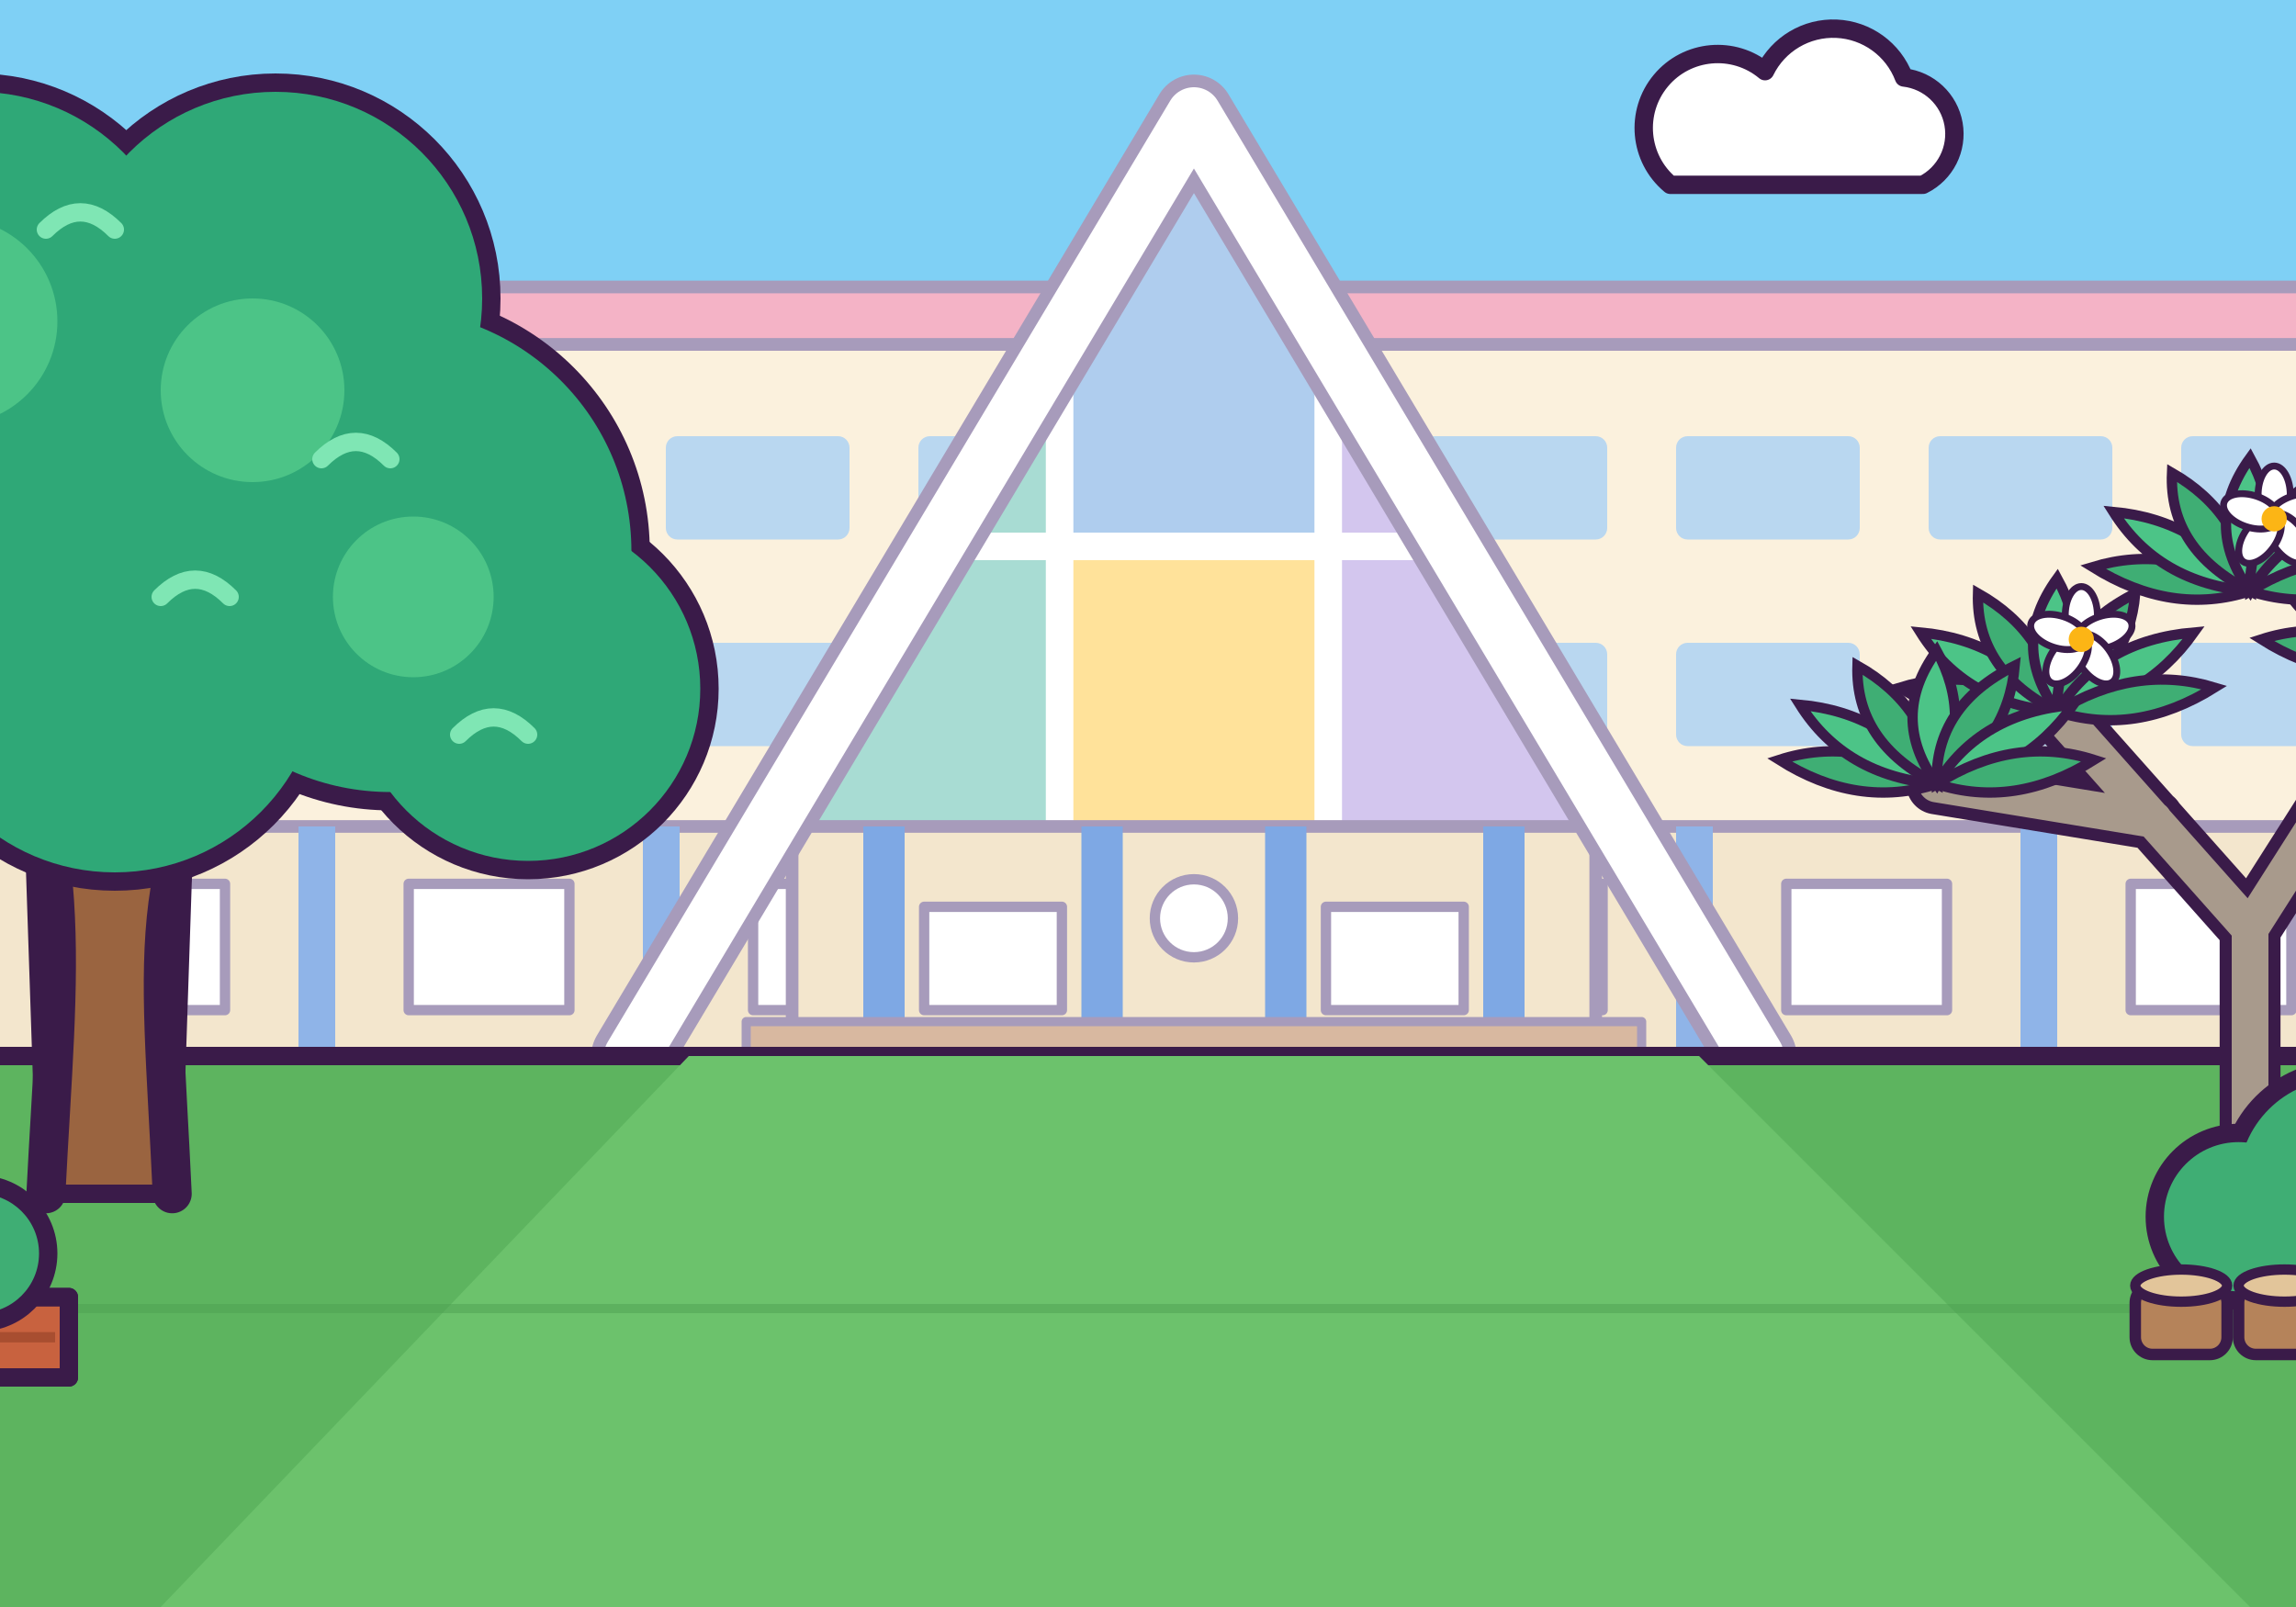
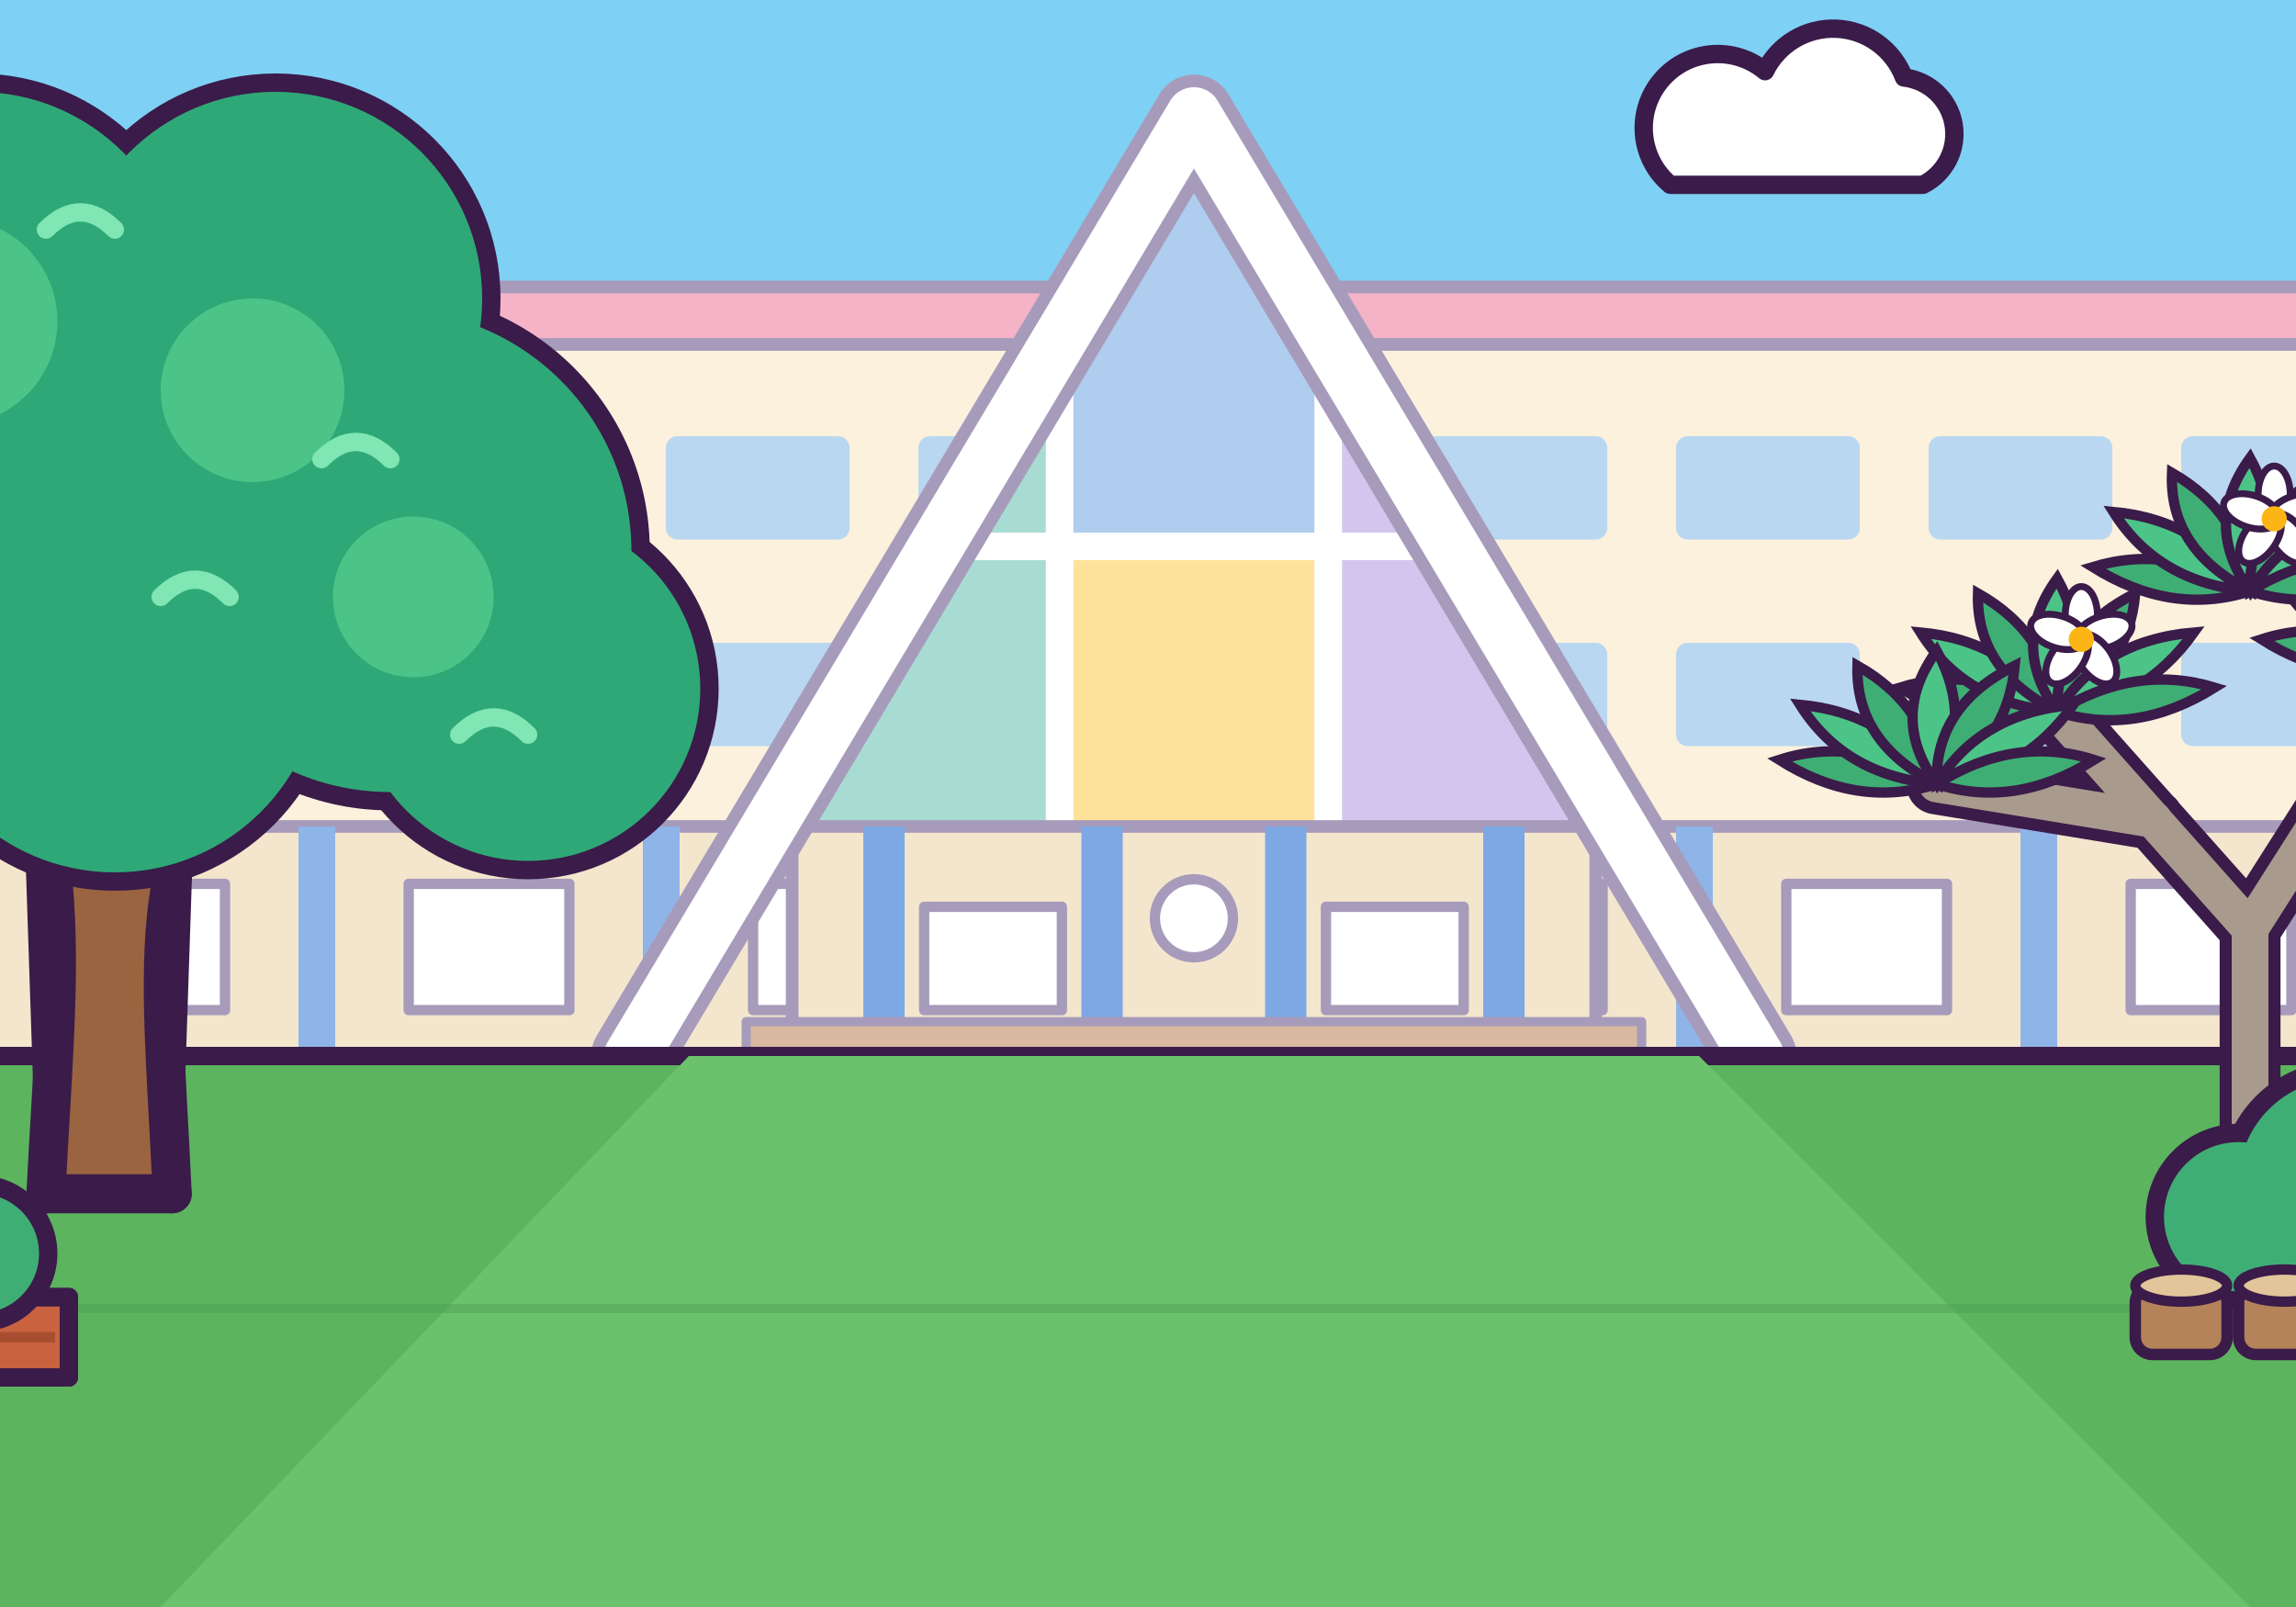
<svg xmlns="http://www.w3.org/2000/svg" viewBox="0 0 200 140" preserveAspectRatio="xMidYMax meet" overflow="visible">
  <rect x="-400" y="-300" width="1000" height="600" fill="#7FD0F5" />
  <g class="tp tp-cloud">
    <path transform="translate(140 4) scale(0.55)" d="M10 22 h40 a9 9 0 0 0 -3 -17 a12 12 0 0 0 -22 -1 a8 8 0 0 0 -15 18z" fill="#fff" stroke="#3A1B49" stroke-width="2.91" stroke-linejoin="round" />
  </g>
  <g class="tp tp-cloud">
    <path transform="translate(-60 6) scale(0.5)" d="M10 22 h40 a9 9 0 0 0 -3 -17 a12 12 0 0 0 -22 -1 a8 8 0 0 0 -15 18z" fill="#fff" stroke="#3A1B49" stroke-width="3.20" stroke-linejoin="round" />
  </g>
  <g class="bg-far">
    <rect x="-260" y="30" width="720" height="62" fill="#FBF1DD" stroke="#A79BBB" stroke-width="1.1" stroke-linejoin="round" />
    <rect x="-260" y="25" width="720" height="5" fill="#F4B3C6" stroke="#A79BBB" stroke-width="1.1" stroke-linejoin="round" />
    <rect x="-250" y="38" width="16" height="9" rx="1" fill="#B9D7F0" />
    <rect x="-228" y="38" width="16" height="9" rx="1" fill="#B9D7F0" />
    <rect x="-206" y="38" width="16" height="9" rx="1" fill="#B9D7F0" />
    <rect x="-184" y="38" width="16" height="9" rx="1" fill="#B9D7F0" />
    <rect x="-162" y="38" width="16" height="9" rx="1" fill="#B9D7F0" />
    <rect x="-140" y="38" width="16" height="9" rx="1" fill="#B9D7F0" />
    <rect x="-118" y="38" width="16" height="9" rx="1" fill="#B9D7F0" />
    <rect x="-96" y="38" width="16" height="9" rx="1" fill="#B9D7F0" />
    <rect x="-74" y="38" width="16" height="9" rx="1" fill="#B9D7F0" />
    <rect x="-52" y="38" width="16" height="9" rx="1" fill="#B9D7F0" />
    <rect x="-30" y="38" width="16" height="9" rx="1" fill="#B9D7F0" />
    <rect x="-8" y="38" width="16" height="9" rx="1" fill="#B9D7F0" />
    <rect x="14" y="38" width="16" height="9" rx="1" fill="#B9D7F0" />
    <rect x="36" y="38" width="16" height="9" rx="1" fill="#B9D7F0" />
    <rect x="58" y="38" width="16" height="9" rx="1" fill="#B9D7F0" />
    <rect x="80" y="38" width="16" height="9" rx="1" fill="#B9D7F0" />
    <rect x="102" y="38" width="16" height="9" rx="1" fill="#B9D7F0" />
    <rect x="124" y="38" width="16" height="9" rx="1" fill="#B9D7F0" />
    <rect x="146" y="38" width="16" height="9" rx="1" fill="#B9D7F0" />
    <rect x="168" y="38" width="16" height="9" rx="1" fill="#B9D7F0" />
    <rect x="190" y="38" width="16" height="9" rx="1" fill="#B9D7F0" />
    <rect x="212" y="38" width="16" height="9" rx="1" fill="#B9D7F0" />
    <rect x="234" y="38" width="16" height="9" rx="1" fill="#B9D7F0" />
    <rect x="256" y="38" width="16" height="9" rx="1" fill="#B9D7F0" />
    <rect x="278" y="38" width="16" height="9" rx="1" fill="#B9D7F0" />
    <rect x="300" y="38" width="16" height="9" rx="1" fill="#B9D7F0" />
    <rect x="322" y="38" width="16" height="9" rx="1" fill="#B9D7F0" />
    <rect x="344" y="38" width="16" height="9" rx="1" fill="#B9D7F0" />
    <rect x="366" y="38" width="16" height="9" rx="1" fill="#B9D7F0" />
    <rect x="388" y="38" width="16" height="9" rx="1" fill="#B9D7F0" />
    <rect x="410" y="38" width="16" height="9" rx="1" fill="#B9D7F0" />
    <rect x="432" y="38" width="16" height="9" rx="1" fill="#B9D7F0" />
    <rect x="454" y="38" width="16" height="9" rx="1" fill="#B9D7F0" />
    <rect x="-250" y="56" width="16" height="9" rx="1" fill="#B9D7F0" />
    <rect x="-228" y="56" width="16" height="9" rx="1" fill="#B9D7F0" />
    <rect x="-206" y="56" width="16" height="9" rx="1" fill="#B9D7F0" />
    <rect x="-184" y="56" width="16" height="9" rx="1" fill="#B9D7F0" />
    <rect x="-162" y="56" width="16" height="9" rx="1" fill="#B9D7F0" />
    <rect x="-140" y="56" width="16" height="9" rx="1" fill="#B9D7F0" />
    <rect x="-118" y="56" width="16" height="9" rx="1" fill="#B9D7F0" />
    <rect x="-96" y="56" width="16" height="9" rx="1" fill="#B9D7F0" />
    <rect x="-74" y="56" width="16" height="9" rx="1" fill="#B9D7F0" />
    <rect x="-52" y="56" width="16" height="9" rx="1" fill="#B9D7F0" />
    <rect x="-30" y="56" width="16" height="9" rx="1" fill="#B9D7F0" />
    <rect x="-8" y="56" width="16" height="9" rx="1" fill="#B9D7F0" />
    <rect x="14" y="56" width="16" height="9" rx="1" fill="#B9D7F0" />
    <rect x="36" y="56" width="16" height="9" rx="1" fill="#B9D7F0" />
    <rect x="58" y="56" width="16" height="9" rx="1" fill="#B9D7F0" />
    <rect x="80" y="56" width="16" height="9" rx="1" fill="#B9D7F0" />
    <rect x="102" y="56" width="16" height="9" rx="1" fill="#B9D7F0" />
    <rect x="124" y="56" width="16" height="9" rx="1" fill="#B9D7F0" />
    <rect x="146" y="56" width="16" height="9" rx="1" fill="#B9D7F0" />
    <rect x="168" y="56" width="16" height="9" rx="1" fill="#B9D7F0" />
    <rect x="190" y="56" width="16" height="9" rx="1" fill="#B9D7F0" />
    <rect x="212" y="56" width="16" height="9" rx="1" fill="#B9D7F0" />
    <rect x="234" y="56" width="16" height="9" rx="1" fill="#B9D7F0" />
    <rect x="256" y="56" width="16" height="9" rx="1" fill="#B9D7F0" />
    <rect x="278" y="56" width="16" height="9" rx="1" fill="#B9D7F0" />
    <rect x="300" y="56" width="16" height="9" rx="1" fill="#B9D7F0" />
    <rect x="322" y="56" width="16" height="9" rx="1" fill="#B9D7F0" />
    <rect x="344" y="56" width="16" height="9" rx="1" fill="#B9D7F0" />
    <rect x="366" y="56" width="16" height="9" rx="1" fill="#B9D7F0" />
    <rect x="388" y="56" width="16" height="9" rx="1" fill="#B9D7F0" />
    <rect x="410" y="56" width="16" height="9" rx="1" fill="#B9D7F0" />
    <rect x="432" y="56" width="16" height="9" rx="1" fill="#B9D7F0" />
    <rect x="454" y="56" width="16" height="9" rx="1" fill="#B9D7F0" />
    <rect x="-260" y="72" width="720" height="20" fill="#F3E6CD" stroke="#A79BBB" stroke-width="1.1" stroke-linejoin="round" />
    <rect x="-234.4" y="77" width="14" height="11" fill="#fff" stroke="#A79BBB" stroke-width="0.9" stroke-linejoin="round" />
    <rect x="-244" y="72" width="3.2" height="20" fill="#8FB4E8" />
    <rect x="-204.4" y="77" width="14" height="11" fill="#fff" stroke="#A79BBB" stroke-width="0.9" stroke-linejoin="round" />
    <rect x="-214" y="72" width="3.2" height="20" fill="#8FB4E8" />
    <rect x="-174.4" y="77" width="14" height="11" fill="#fff" stroke="#A79BBB" stroke-width="0.9" stroke-linejoin="round" />
    <rect x="-184" y="72" width="3.2" height="20" fill="#8FB4E8" />
    <rect x="-144.4" y="77" width="14" height="11" fill="#fff" stroke="#A79BBB" stroke-width="0.9" stroke-linejoin="round" />
    <rect x="-154" y="72" width="3.2" height="20" fill="#8FB4E8" />
    <rect x="-114.4" y="77" width="14" height="11" fill="#fff" stroke="#A79BBB" stroke-width="0.9" stroke-linejoin="round" />
    <rect x="-124" y="72" width="3.2" height="20" fill="#8FB4E8" />
    <rect x="-84.4" y="77" width="14" height="11" fill="#fff" stroke="#A79BBB" stroke-width="0.9" stroke-linejoin="round" />
    <rect x="-94" y="72" width="3.2" height="20" fill="#8FB4E8" />
    <rect x="-54.4" y="77" width="14" height="11" fill="#fff" stroke="#A79BBB" stroke-width="0.9" stroke-linejoin="round" />
    <rect x="-64" y="72" width="3.2" height="20" fill="#8FB4E8" />
    <rect x="-24.4" y="77" width="14" height="11" fill="#fff" stroke="#A79BBB" stroke-width="0.9" stroke-linejoin="round" />
    <rect x="-34" y="72" width="3.2" height="20" fill="#8FB4E8" />
    <rect x="5.6" y="77" width="14" height="11" fill="#fff" stroke="#A79BBB" stroke-width="0.9" stroke-linejoin="round" />
    <rect x="-4" y="72" width="3.2" height="20" fill="#8FB4E8" />
    <rect x="35.6" y="77" width="14" height="11" fill="#fff" stroke="#A79BBB" stroke-width="0.9" stroke-linejoin="round" />
    <rect x="26" y="72" width="3.2" height="20" fill="#8FB4E8" />
    <rect x="65.6" y="77" width="14" height="11" fill="#fff" stroke="#A79BBB" stroke-width="0.9" stroke-linejoin="round" />
    <rect x="56" y="72" width="3.2" height="20" fill="#8FB4E8" />
    <rect x="95.6" y="77" width="14" height="11" fill="#fff" stroke="#A79BBB" stroke-width="0.9" stroke-linejoin="round" />
    <rect x="86" y="72" width="3.2" height="20" fill="#8FB4E8" />
    <rect x="125.6" y="77" width="14" height="11" fill="#fff" stroke="#A79BBB" stroke-width="0.9" stroke-linejoin="round" />
    <rect x="116" y="72" width="3.2" height="20" fill="#8FB4E8" />
    <rect x="155.6" y="77" width="14" height="11" fill="#fff" stroke="#A79BBB" stroke-width="0.9" stroke-linejoin="round" />
    <rect x="146" y="72" width="3.2" height="20" fill="#8FB4E8" />
    <rect x="185.6" y="77" width="14" height="11" fill="#fff" stroke="#A79BBB" stroke-width="0.9" stroke-linejoin="round" />
    <rect x="176" y="72" width="3.2" height="20" fill="#8FB4E8" />
    <rect x="215.6" y="77" width="14" height="11" fill="#fff" stroke="#A79BBB" stroke-width="0.9" stroke-linejoin="round" />
    <rect x="206" y="72" width="3.2" height="20" fill="#8FB4E8" />
    <rect x="245.6" y="77" width="14" height="11" fill="#fff" stroke="#A79BBB" stroke-width="0.9" stroke-linejoin="round" />
    <rect x="236" y="72" width="3.2" height="20" fill="#8FB4E8" />
    <rect x="275.6" y="77" width="14" height="11" fill="#fff" stroke="#A79BBB" stroke-width="0.9" stroke-linejoin="round" />
    <rect x="266" y="72" width="3.2" height="20" fill="#8FB4E8" />
    <rect x="305.6" y="77" width="14" height="11" fill="#fff" stroke="#A79BBB" stroke-width="0.9" stroke-linejoin="round" />
    <rect x="296" y="72" width="3.2" height="20" fill="#8FB4E8" />
    <rect x="335.6" y="77" width="14" height="11" fill="#fff" stroke="#A79BBB" stroke-width="0.9" stroke-linejoin="round" />
    <rect x="326" y="72" width="3.2" height="20" fill="#8FB4E8" />
    <rect x="365.6" y="77" width="14" height="11" fill="#fff" stroke="#A79BBB" stroke-width="0.9" stroke-linejoin="round" />
    <rect x="356" y="72" width="3.2" height="20" fill="#8FB4E8" />
    <rect x="395.6" y="77" width="14" height="11" fill="#fff" stroke="#A79BBB" stroke-width="0.9" stroke-linejoin="round" />
    <rect x="386" y="72" width="3.2" height="20" fill="#8FB4E8" />
    <rect x="425.6" y="77" width="14" height="11" fill="#fff" stroke="#A79BBB" stroke-width="0.9" stroke-linejoin="round" />
    <rect x="416" y="72" width="3.2" height="20" fill="#8FB4E8" />
    <rect x="455.6" y="77" width="14" height="11" fill="#fff" stroke="#A79BBB" stroke-width="0.9" stroke-linejoin="round" />
    <rect x="446" y="72" width="3.2" height="20" fill="#8FB4E8" />
    <path d="M69 72 L92.3 33.3 L92.3 72Z" fill="#A8DCD3" />
    <path d="M92.3 33.3 L104 14 L115.7 33.3 L115.7 72 L92.3 72Z" fill="#AFCDEE" />
    <path d="M92.3 47.6 L115.7 47.6 L115.7 72 L92.3 72Z" fill="#FFE29A" />
    <path d="M115.7 33.3 L139 72 L115.7 72Z" fill="#D3C6EE" />
    <path d="M92.3 33.3 V72 M115.7 33.3 V72 M83.7 47.6 H124.3" stroke="#fff" stroke-width="2.4" />
    <rect x="69" y="72" width="70" height="20" fill="#F3E6CD" stroke="#A79BBB" stroke-width="1.1" stroke-linejoin="round" />
    <circle cx="104" cy="80" r="3.4" fill="#fff" stroke="#A79BBB" stroke-width="0.9" stroke-linejoin="round" />
    <rect x="80.5" y="79" width="12" height="9" fill="#fff" stroke="#A79BBB" stroke-width="0.9" stroke-linejoin="round" />
    <rect x="115.5" y="79" width="12" height="9" fill="#fff" stroke="#A79BBB" stroke-width="0.9" stroke-linejoin="round" />
    <rect x="75.2" y="72" width="3.6" height="20" fill="#7EA8E4" />
    <rect x="94.2" y="72" width="3.6" height="20" fill="#7EA8E4" />
    <rect x="110.2" y="72" width="3.6" height="20" fill="#7EA8E4" />
    <rect x="129.2" y="72" width="3.6" height="20" fill="#7EA8E4" />
    <rect x="65" y="89" width="78" height="3" fill="#D8B8A0" stroke="#A79BBB" stroke-width="0.8" stroke-linejoin="round" />
    <path d="M55 92 L104 10 L153 92" fill="none" stroke="#A79BBB" stroke-width="7" stroke-linecap="round" stroke-linejoin="round" />
    <path d="M55 92 L104 10 L153 92" fill="none" stroke="#fff" stroke-width="4.8" stroke-linecap="round" stroke-linejoin="round" />
  </g>
  <rect x="-400" y="92" width="1000" height="400" fill="#5DB45F" stroke="#3A1B49" stroke-width="1.6" stroke-linejoin="round" stroke-linecap="round" />
  <path d="M60 92 H148 L196 140 H14Z" fill="#6CC26C" />
  <path d="M-400 114 H600" stroke="#4E9F52" stroke-width=".8" opacity=".5" />
  <g class="tp tp-tree">
    <path d="M4 104 L3 74 L-2 56 L24 58 L16 74 L15 104Z" fill="#9A6440" stroke="#3A1B49" stroke-width="1.6" stroke-linejoin="round" stroke-linecap="round" />
    <path d="M4 104 C5 84 7 72 -2 56 M15 104 C14 82 12 74 24 58" fill="none" stroke="#3A1B49" stroke-width="3.4" stroke-linecap="round" />
+     <path d="M4 104 H15" stroke="#3A1B49" stroke-width="3.4" stroke-linecap="round" />
    <circle cx="10" cy="42" r="26" fill="#3A1B49" stroke="#3A1B49" stroke-width="3.2" />
    <circle cx="-14" cy="48" r="20" fill="#3A1B49" stroke="#3A1B49" stroke-width="3.2" />
    <circle cx="34" cy="48" r="21" fill="#3A1B49" stroke="#3A1B49" stroke-width="3.2" />
    <circle cx="-26" cy="60" r="14" fill="#3A1B49" stroke="#3A1B49" stroke-width="3.2" />
    <circle cx="46" cy="60" r="15" fill="#3A1B49" stroke="#3A1B49" stroke-width="3.2" />
    <circle cx="-2" cy="26" r="18" fill="#3A1B49" stroke="#3A1B49" stroke-width="3.2" />
    <circle cx="24" cy="26" r="18" fill="#3A1B49" stroke="#3A1B49" stroke-width="3.2" />
    <circle cx="10" cy="58" r="18" fill="#3A1B49" stroke="#3A1B49" stroke-width="3.2" />
    <circle cx="10" cy="42" r="26" fill="#2FA877" />
    <circle cx="-14" cy="48" r="20" fill="#2FA877" />
    <circle cx="34" cy="48" r="21" fill="#2FA877" />
    <circle cx="-26" cy="60" r="14" fill="#2FA877" />
    <circle cx="46" cy="60" r="15" fill="#2FA877" />
    <circle cx="-2" cy="26" r="18" fill="#2FA877" />
    <circle cx="24" cy="26" r="18" fill="#2FA877" />
    <circle cx="10" cy="58" r="18" fill="#2FA877" />
    <circle cx="-4" cy="28" r="9" fill="#4CC487" />
    <circle cx="22" cy="34" r="8" fill="#4CC487" />
    <circle cx="-20" cy="50" r="6" fill="#4CC487" />
    <circle cx="36" cy="52" r="7" fill="#4CC487" />
    <path d="M4 20 q3 -3 6 0" stroke="#7FE6B4" stroke-width="1.6" fill="none" stroke-linecap="round" />
    <path d="M28 40 q3 -3 6 0" stroke="#7FE6B4" stroke-width="1.6" fill="none" stroke-linecap="round" />
    <path d="M-16 42 q3 -3 6 0" stroke="#7FE6B4" stroke-width="1.6" fill="none" stroke-linecap="round" />
    <path d="M14 52 q3 -3 6 0" stroke="#7FE6B4" stroke-width="1.6" fill="none" stroke-linecap="round" />
    <path d="M40 64 q3 -3 6 0" stroke="#7FE6B4" stroke-width="1.6" fill="none" stroke-linecap="round" />
  </g>
  <g class="tp tp-tree">
    <path d="M196 104 V80.9 M196 80.9 L179.2 62 M196 80.9 L210.7 57.8 M187.6 71.4 L168.7 68.3 M203.4 69.4 L223.3 66.2" stroke="#3A1B49" stroke-width="5.3" stroke-linecap="round" fill="none" />
    <path d="M196 104 V80.9 M196 80.9 L179.2 62 M196 80.9 L210.7 57.8 M187.6 71.4 L168.7 68.3 M203.4 69.4 L223.3 66.2" stroke="#A89A8C" stroke-width="3.2" stroke-linecap="round" fill="none" />
    <path d="M179.2 62 Q172.3 64.2 165.5 59.9 Q172.3 57.8 179.2 62Z" fill="#3FAE74" stroke="#3A1B49" stroke-width=".9" />
    <path d="M179.2 62 Q171.2 61.3 167.3 55.1 Q174.9 55.8 179.2 62Z" fill="#4CC487" stroke="#3A1B49" stroke-width=".9" />
    <path d="M179.2 62 Q172.1 58.4 172.3 51.7 Q178.5 55.2 179.2 62Z" fill="#3FAE74" stroke="#3A1B49" stroke-width=".9" />
    <path d="M179.2 62 Q175 56.2 179.2 50.4 Q182.4 56.2 179.2 62Z" fill="#4CC487" stroke="#3A1B49" stroke-width=".9" />
    <path d="M179.2 62 Q179 55.2 186 51.7 Q185.4 58.4 179.2 62Z" fill="#3FAE74" stroke="#3A1B49" stroke-width=".9" />
    <path d="M179.2 62 Q183 55.8 191.1 55.1 Q186.7 61.3 179.2 62Z" fill="#4CC487" stroke="#3A1B49" stroke-width=".9" />
    <path d="M179.2 62 Q186 57.8 192.9 59.9 Q186 64.2 179.2 62Z" fill="#3FAE74" stroke="#3A1B49" stroke-width=".9" />
    <path d="M210.7 57.8 Q203.8 60 197 55.7 Q203.8 53.5 210.7 57.8Z" fill="#3FAE74" stroke="#3A1B49" stroke-width=".9" />
    <path d="M210.7 57.8 Q202.7 57.1 198.8 50.9 Q206.4 51.6 210.7 57.8Z" fill="#4CC487" stroke="#3A1B49" stroke-width=".9" />
    <path d="M210.7 57.8 Q203.6 54.2 203.8 47.5 Q210 51 210.7 57.8Z" fill="#3FAE74" stroke="#3A1B49" stroke-width=".9" />
    <path d="M210.7 57.8 Q206.5 52 210.7 46.2 Q213.9 52 210.7 57.8Z" fill="#4CC487" stroke="#3A1B49" stroke-width=".9" />
    <path d="M210.7 57.8 Q210.5 51 217.5 47.5 Q216.9 54.2 210.7 57.8Z" fill="#3FAE74" stroke="#3A1B49" stroke-width=".9" />
    <path d="M210.7 57.8 Q214.5 51.6 222.6 50.9 Q218.2 57.1 210.7 57.8Z" fill="#4CC487" stroke="#3A1B49" stroke-width=".9" />
    <path d="M210.7 57.8 Q217.5 53.5 224.4 55.7 Q217.5 60 210.7 57.8Z" fill="#3FAE74" stroke="#3A1B49" stroke-width=".9" />
    <path d="M168.7 68.3 Q161.8 70.5 155 66.2 Q161.8 64 168.7 68.3Z" fill="#3FAE74" stroke="#3A1B49" stroke-width=".9" />
    <path d="M168.7 68.3 Q160.7 67.6 156.8 61.4 Q164.4 62.1 168.7 68.3Z" fill="#4CC487" stroke="#3A1B49" stroke-width=".9" />
    <path d="M168.7 68.3 Q161.6 64.7 161.8 58 Q168 61.5 168.7 68.3Z" fill="#3FAE74" stroke="#3A1B49" stroke-width=".9" />
    <path d="M168.7 68.3 Q164.5 62.5 168.7 56.7 Q171.9 62.5 168.7 68.3Z" fill="#4CC487" stroke="#3A1B49" stroke-width=".9" />
    <path d="M168.7 68.3 Q168.5 61.5 175.5 58 Q174.9 64.7 168.7 68.3Z" fill="#3FAE74" stroke="#3A1B49" stroke-width=".9" />
    <path d="M168.7 68.3 Q172.5 62.1 180.6 61.4 Q176.2 67.6 168.7 68.3Z" fill="#4CC487" stroke="#3A1B49" stroke-width=".9" />
    <path d="M168.7 68.3 Q175.5 64 182.4 66.2 Q175.5 70.5 168.7 68.3Z" fill="#3FAE74" stroke="#3A1B49" stroke-width=".9" />
    <path d="M223.3 66.2 Q216.5 68.4 209.6 64.1 Q216.5 62 223.3 66.2Z" fill="#3FAE74" stroke="#3A1B49" stroke-width=".9" />
    <path d="M223.3 66.2 Q215.3 65.5 211.4 59.4 Q219 60 223.3 66.2Z" fill="#4CC487" stroke="#3A1B49" stroke-width=".9" />
    <path d="M223.3 66.2 Q216.2 62.6 216.5 55.9 Q222.6 59.4 223.3 66.2Z" fill="#3FAE74" stroke="#3A1B49" stroke-width=".9" />
    <path d="M223.3 66.2 Q219.1 60.4 223.3 54.6 Q226.5 60.4 223.3 66.2Z" fill="#4CC487" stroke="#3A1B49" stroke-width=".9" />
    <path d="M223.3 66.2 Q223.1 59.4 230.2 55.9 Q229.5 62.6 223.3 66.2Z" fill="#3FAE74" stroke="#3A1B49" stroke-width=".9" />
    <path d="M223.3 66.2 Q227.1 60 235.2 59.4 Q230.8 65.5 223.3 66.2Z" fill="#4CC487" stroke="#3A1B49" stroke-width=".9" />
    <path d="M223.3 66.2 Q230.2 62 237 64.1 Q230.2 68.4 223.3 66.2Z" fill="#3FAE74" stroke="#3A1B49" stroke-width=".9" />
    <path d="M196 51.5 Q189.2 53.7 182.3 49.4 Q189.2 47.3 196 51.5Z" fill="#3FAE74" stroke="#3A1B49" stroke-width=".9" />
    <path d="M196 51.5 Q188 50.8 184.1 44.6 Q191.7 45.3 196 51.5Z" fill="#4CC487" stroke="#3A1B49" stroke-width=".9" />
    <path d="M196 51.5 Q188.9 47.9 189.2 41.2 Q195.3 44.7 196 51.5Z" fill="#3FAE74" stroke="#3A1B49" stroke-width=".9" />
    <path d="M196 51.5 Q191.8 45.7 196 39.9 Q199.2 45.7 196 51.5Z" fill="#4CC487" stroke="#3A1B49" stroke-width=".9" />
    <path d="M196 51.5 Q195.8 44.7 202.8 41.2 Q202.2 47.9 196 51.5Z" fill="#3FAE74" stroke="#3A1B49" stroke-width=".9" />
    <path d="M196 51.5 Q199.8 45.3 207.9 44.6 Q203.5 50.8 196 51.5Z" fill="#4CC487" stroke="#3A1B49" stroke-width=".9" />
    <path d="M196 51.5 Q202.8 47.3 209.7 49.4 Q202.8 53.7 196 51.5Z" fill="#3FAE74" stroke="#3A1B49" stroke-width=".9" />
    <g transform="translate(181.3 55.7)">
      <ellipse cx="0" cy="-2.1" rx="1.4" ry="2.5" fill="#fff" stroke="#3A1B49" stroke-width=".6" transform="rotate(0)" />
      <ellipse cx="0" cy="-2.1" rx="1.4" ry="2.5" fill="#fff" stroke="#3A1B49" stroke-width=".6" transform="rotate(72)" />
      <ellipse cx="0" cy="-2.1" rx="1.4" ry="2.5" fill="#fff" stroke="#3A1B49" stroke-width=".6" transform="rotate(144)" />
      <ellipse cx="0" cy="-2.1" rx="1.4" ry="2.5" fill="#fff" stroke="#3A1B49" stroke-width=".6" transform="rotate(216)" />
      <ellipse cx="0" cy="-2.1" rx="1.4" ry="2.5" fill="#fff" stroke="#3A1B49" stroke-width=".6" transform="rotate(288)" />
      <circle r="1.1" fill="#FCB515" />
    </g>
    <g transform="translate(212.8 51.5)">
      <ellipse cx="0" cy="-2.1" rx="1.4" ry="2.5" fill="#fff" stroke="#3A1B49" stroke-width=".6" transform="rotate(0)" />
      <ellipse cx="0" cy="-2.1" rx="1.4" ry="2.5" fill="#fff" stroke="#3A1B49" stroke-width=".6" transform="rotate(72)" />
      <ellipse cx="0" cy="-2.1" rx="1.4" ry="2.5" fill="#fff" stroke="#3A1B49" stroke-width=".6" transform="rotate(144)" />
      <ellipse cx="0" cy="-2.1" rx="1.4" ry="2.5" fill="#fff" stroke="#3A1B49" stroke-width=".6" transform="rotate(216)" />
      <ellipse cx="0" cy="-2.1" rx="1.4" ry="2.5" fill="#fff" stroke="#3A1B49" stroke-width=".6" transform="rotate(288)" />
      <circle r="1.1" fill="#FCB515" />
    </g>
    <g transform="translate(198.1 45.2)">
      <ellipse cx="0" cy="-2.1" rx="1.4" ry="2.5" fill="#fff" stroke="#3A1B49" stroke-width=".6" transform="rotate(0)" />
      <ellipse cx="0" cy="-2.1" rx="1.4" ry="2.5" fill="#fff" stroke="#3A1B49" stroke-width=".6" transform="rotate(72)" />
      <ellipse cx="0" cy="-2.1" rx="1.4" ry="2.5" fill="#fff" stroke="#3A1B49" stroke-width=".6" transform="rotate(144)" />
      <ellipse cx="0" cy="-2.1" rx="1.4" ry="2.5" fill="#fff" stroke="#3A1B49" stroke-width=".6" transform="rotate(216)" />
      <ellipse cx="0" cy="-2.1" rx="1.4" ry="2.5" fill="#fff" stroke="#3A1B49" stroke-width=".6" transform="rotate(288)" />
      <circle r="1.1" fill="#FCB515" />
    </g>
  </g>
  <circle cx="195" cy="106" r="6.5" fill="#3A1B49" stroke="#3A1B49" stroke-width="3.2" />
  <circle cx="204" cy="103" r="9" fill="#3A1B49" stroke="#3A1B49" stroke-width="3.2" />
  <circle cx="213" cy="106" r="6.5" fill="#3A1B49" stroke="#3A1B49" stroke-width="3.2" />
  <circle cx="201" cy="108" r="6" fill="#3A1B49" stroke="#3A1B49" stroke-width="3.2" />
  <circle cx="208" cy="108" r="6" fill="#3A1B49" stroke="#3A1B49" stroke-width="3.2" />
  <circle cx="195" cy="106" r="6.5" fill="#3FAE74" />
  <circle cx="204" cy="103" r="9" fill="#3FAE74" />
  <circle cx="213" cy="106" r="6.5" fill="#3FAE74" />
  <circle cx="201" cy="108" r="6" fill="#3FAE74" />
  <circle cx="208" cy="108" r="6" fill="#3FAE74" />
  <circle cx="221.9" cy="106.6" r="5.9" fill="#3A1B49" stroke="#3A1B49" stroke-width="3.2" />
  <circle cx="230" cy="103.9" r="8.1" fill="#3A1B49" stroke="#3A1B49" stroke-width="3.2" />
  <circle cx="238.1" cy="106.6" r="5.9" fill="#3A1B49" stroke="#3A1B49" stroke-width="3.2" />
  <circle cx="227.3" cy="108.4" r="5.4" fill="#3A1B49" stroke="#3A1B49" stroke-width="3.2" />
  <circle cx="233.6" cy="108.4" r="5.4" fill="#3A1B49" stroke="#3A1B49" stroke-width="3.2" />
  <circle cx="221.9" cy="106.6" r="5.9" fill="#3FAE74" />
  <circle cx="230" cy="103.9" r="8.1" fill="#3FAE74" />
  <circle cx="238.1" cy="106.6" r="5.9" fill="#3FAE74" />
  <circle cx="227.3" cy="108.4" r="5.4" fill="#3FAE74" />
  <circle cx="233.6" cy="108.4" r="5.4" fill="#3FAE74" />
  <rect x="186" y="112" width="8" height="6" rx="1.5" fill="#B5835A" stroke="#3A1B49" stroke-width="1" />
  <ellipse cx="190" cy="112" rx="4" ry="1.4" fill="#E2C59A" stroke="#3A1B49" stroke-width=".9" />
  <rect x="195" y="112" width="8" height="6" rx="1.5" fill="#B5835A" stroke="#3A1B49" stroke-width="1" />
  <ellipse cx="199" cy="112" rx="4" ry="1.4" fill="#E2C59A" stroke="#3A1B49" stroke-width=".9" />
  <rect x="204" y="112" width="8" height="6" rx="1.5" fill="#B5835A" stroke="#3A1B49" stroke-width="1" />
  <ellipse cx="208" cy="112" rx="4" ry="1.4" fill="#E2C59A" stroke="#3A1B49" stroke-width=".9" />
  <rect x="213" y="112" width="8" height="6" rx="1.5" fill="#B5835A" stroke="#3A1B49" stroke-width="1" />
  <ellipse cx="217" cy="112" rx="4" ry="1.4" fill="#E2C59A" stroke="#3A1B49" stroke-width=".9" />
  <rect x="222" y="112" width="8" height="6" rx="1.5" fill="#B5835A" stroke="#3A1B49" stroke-width="1" />
  <ellipse cx="226" cy="112" rx="4" ry="1.4" fill="#E2C59A" stroke="#3A1B49" stroke-width=".9" />
  <rect x="231" y="112" width="8" height="6" rx="1.5" fill="#B5835A" stroke="#3A1B49" stroke-width="1" />
  <ellipse cx="235" cy="112" rx="4" ry="1.4" fill="#E2C59A" stroke="#3A1B49" stroke-width=".9" />
  <rect x="240" y="112" width="8" height="6" rx="1.5" fill="#B5835A" stroke="#3A1B49" stroke-width="1" />
  <ellipse cx="244" cy="112" rx="4" ry="1.4" fill="#E2C59A" stroke="#3A1B49" stroke-width=".9" />
  <path d="M-24 120 v-7 h30 v7z" fill="#C8623F" stroke="#3A1B49" stroke-width="1.6" stroke-linejoin="round" stroke-linecap="round" />
  <path d="M-22.8 116.5 h27.6" stroke="#A84E30" stroke-width=".9" />
  <path d="M-24 120 v-7 h30 v7z" fill="none" stroke="#3A1B49" stroke-width="1.6" stroke-linejoin="round" stroke-linecap="round" />
  <circle cx="-16.2" cy="109.2" r="5.2" fill="#3A1B49" stroke="#3A1B49" stroke-width="3.2" />
  <circle cx="-9" cy="106.8" r="7.2" fill="#3A1B49" stroke="#3A1B49" stroke-width="3.2" />
  <circle cx="-1.8" cy="109.2" r="5.2" fill="#3A1B49" stroke="#3A1B49" stroke-width="3.2" />
  <circle cx="-11.4" cy="110.8" r="4.8" fill="#3A1B49" stroke="#3A1B49" stroke-width="3.2" />
  <circle cx="-5.8" cy="110.8" r="4.8" fill="#3A1B49" stroke="#3A1B49" stroke-width="3.2" />
  <circle cx="-16.2" cy="109.2" r="5.2" fill="#3FAE74" />
  <circle cx="-9" cy="106.8" r="7.2" fill="#3FAE74" />
  <circle cx="-1.8" cy="109.2" r="5.2" fill="#3FAE74" />
  <circle cx="-11.4" cy="110.8" r="4.8" fill="#3FAE74" />
  <circle cx="-5.8" cy="110.8" r="4.8" fill="#3FAE74" />
</svg>
